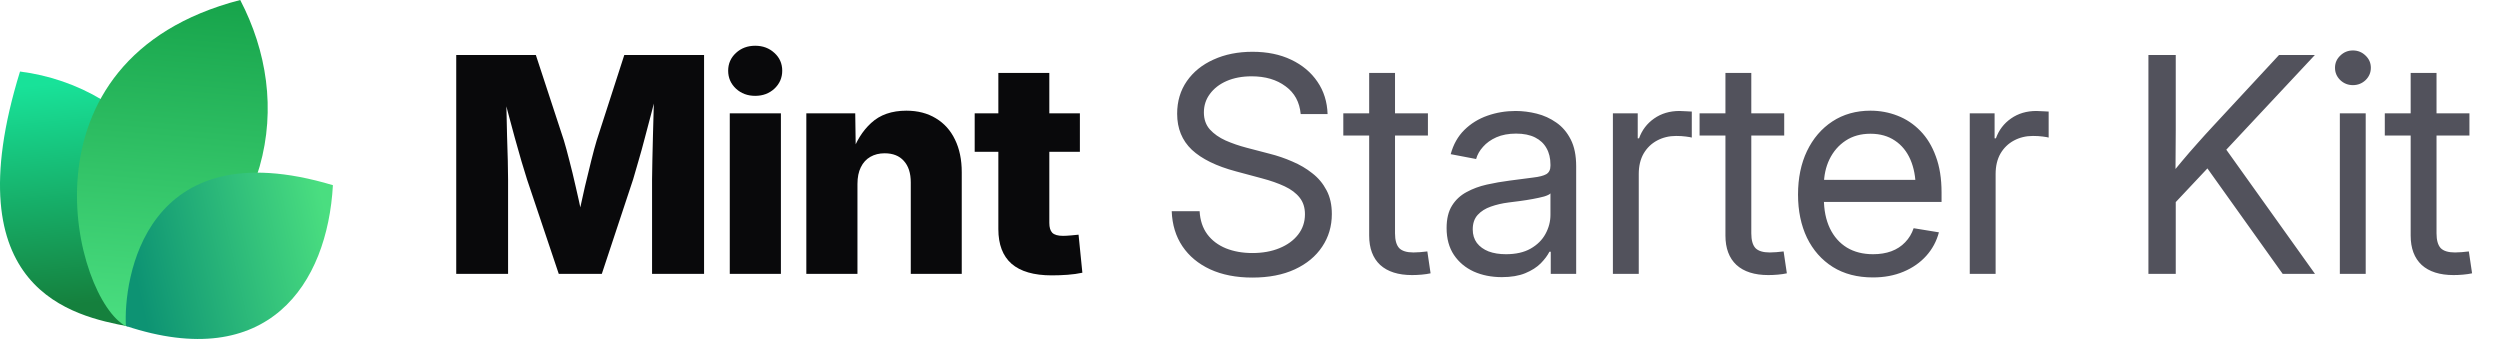
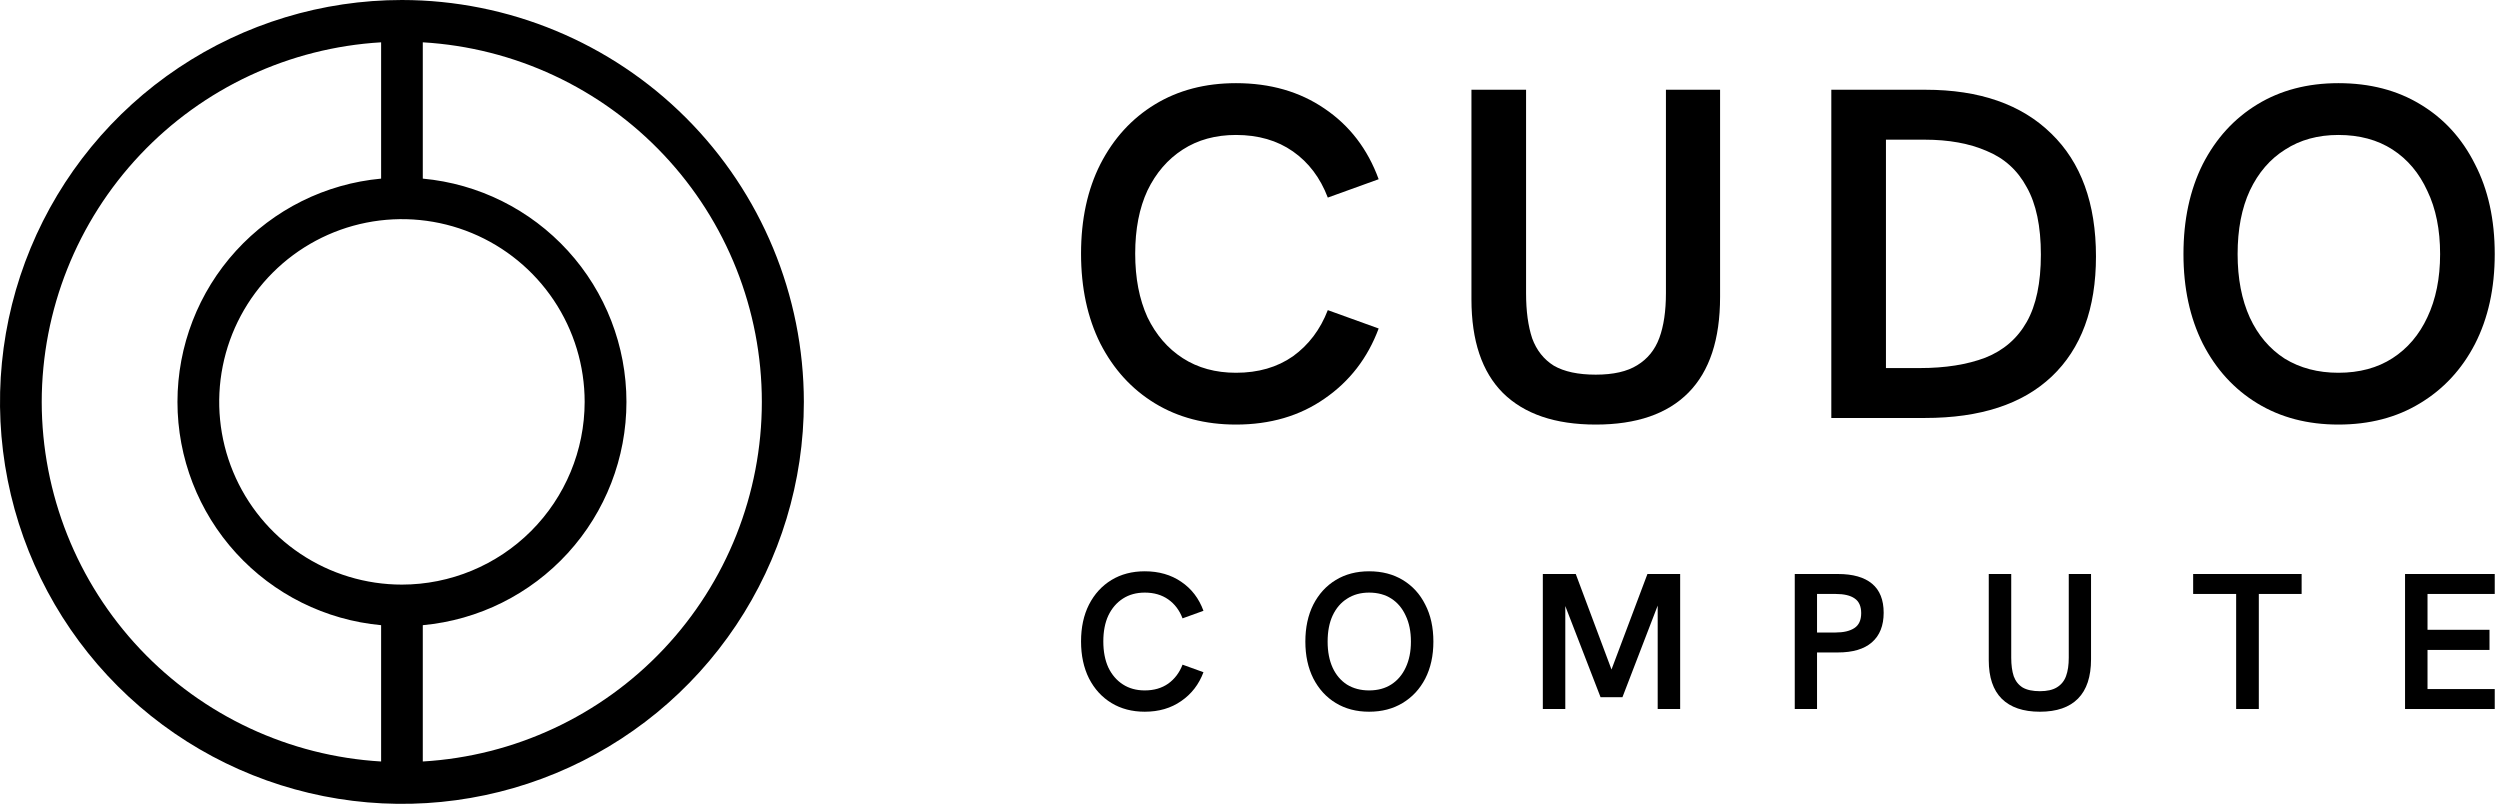
- <svg xmlns="http://www.w3.org/2000/svg" width="177" height="24" viewBox="0 0 177 24" fill="none">
-   <path d="M9.061 23.108C5.268 22.377 -3.391 20.627 1.417 5.064C9.634 6.099 16.973 14.064 9.061 23.108Z" fill="url(#paint0_linear_17557_2020)" />
-   <path d="M8.919 23.094C5.276 21.222 0.784 4.209 17.007 0C20.757 7.193 19.621 16.545 8.919 23.094Z" fill="url(#paint1_linear_17557_2020)" />
-   <path d="M8.914 23.079C8.735 19.882 10.159 9.085 23.57 13.111C23.181 20.123 18.984 26.418 8.914 23.079Z" fill="url(#paint2_linear_17557_2020)" />
-   <path d="M32.301 19.392V3.894H37.938L39.925 9.948C40.036 10.315 40.164 10.787 40.31 11.362C40.462 11.938 40.611 12.552 40.757 13.204C40.91 13.855 41.048 14.483 41.173 15.086C41.305 15.682 41.412 16.192 41.495 16.615H40.695C40.771 16.192 40.871 15.682 40.996 15.086C41.128 14.49 41.267 13.866 41.412 13.214C41.565 12.562 41.714 11.948 41.86 11.373C42.005 10.79 42.133 10.315 42.244 9.948L44.2 3.894H49.848V19.392H46.166V12.704C46.166 12.357 46.173 11.917 46.187 11.383C46.2 10.849 46.214 10.27 46.228 9.646C46.249 9.022 46.266 8.391 46.28 7.753C46.301 7.115 46.311 6.519 46.311 5.964H46.623C46.485 6.561 46.332 7.181 46.166 7.826C45.999 8.471 45.833 9.102 45.666 9.719C45.507 10.336 45.351 10.901 45.198 11.414C45.053 11.928 44.928 12.357 44.824 12.704L42.608 19.392H39.561L37.314 12.704C37.203 12.357 37.072 11.928 36.919 11.414C36.773 10.901 36.614 10.34 36.441 9.729C36.274 9.112 36.104 8.481 35.931 7.836C35.764 7.192 35.608 6.567 35.463 5.964H35.827C35.834 6.512 35.844 7.105 35.858 7.743C35.872 8.374 35.886 9.005 35.9 9.636C35.92 10.26 35.938 10.839 35.952 11.373C35.965 11.907 35.972 12.351 35.972 12.704V19.392H32.301ZM51.668 19.392V8.024H55.288V19.392H51.668ZM53.468 6.786C52.927 6.786 52.473 6.616 52.105 6.276C51.738 5.93 51.554 5.507 51.554 5.007C51.554 4.508 51.738 4.088 52.105 3.749C52.473 3.409 52.927 3.239 53.468 3.239C54.009 3.239 54.463 3.409 54.83 3.749C55.198 4.082 55.382 4.501 55.382 5.007C55.382 5.507 55.198 5.93 54.83 6.276C54.463 6.616 54.009 6.786 53.468 6.786ZM60.708 13.027V19.392H57.088V8.024H60.551L60.593 10.967H60.281C60.593 10.024 61.061 9.268 61.685 8.7C62.309 8.124 63.138 7.836 64.171 7.836C64.975 7.836 65.672 8.017 66.262 8.377C66.851 8.731 67.302 9.234 67.614 9.885C67.933 10.537 68.092 11.307 68.092 12.194V19.392H64.483V12.912C64.483 12.26 64.32 11.754 63.994 11.394C63.675 11.033 63.221 10.853 62.632 10.853C62.25 10.853 61.914 10.936 61.623 11.102C61.332 11.269 61.106 11.515 60.947 11.841C60.787 12.16 60.708 12.555 60.708 13.027ZM76.456 8.024V10.749H69.008V8.024H76.456ZM70.683 5.163H74.292V15.783C74.292 16.102 74.361 16.334 74.5 16.48C74.646 16.625 74.899 16.698 75.259 16.698C75.405 16.698 75.596 16.688 75.831 16.667C76.074 16.646 76.251 16.629 76.362 16.615L76.632 19.309C76.313 19.378 75.963 19.427 75.582 19.455C75.207 19.482 74.836 19.496 74.469 19.496C73.2 19.496 72.25 19.222 71.619 18.674C70.995 18.127 70.683 17.308 70.683 16.22V5.163Z" fill="#09090B" />
-   <path d="M88.667 19.652C87.523 19.652 86.528 19.458 85.682 19.07C84.843 18.681 84.188 18.137 83.716 17.437C83.245 16.736 82.992 15.908 82.957 14.951H84.933C84.968 15.596 85.148 16.14 85.474 16.584C85.8 17.021 86.24 17.354 86.795 17.582C87.35 17.804 87.974 17.915 88.667 17.915C89.388 17.915 90.026 17.801 90.581 17.572C91.143 17.343 91.583 17.024 91.902 16.615C92.228 16.199 92.391 15.717 92.391 15.169C92.391 14.698 92.266 14.306 92.017 13.994C91.767 13.675 91.413 13.408 90.956 13.193C90.498 12.978 89.954 12.787 89.323 12.621L87.502 12.132C86.123 11.765 85.082 11.255 84.382 10.603C83.689 9.944 83.342 9.095 83.342 8.055C83.342 7.174 83.571 6.404 84.028 5.746C84.486 5.087 85.117 4.577 85.921 4.217C86.726 3.849 87.645 3.666 88.678 3.666C89.718 3.666 90.63 3.853 91.413 4.227C92.204 4.602 92.824 5.122 93.275 5.787C93.726 6.446 93.965 7.209 93.993 8.076H92.089C92.013 7.23 91.656 6.574 91.018 6.11C90.387 5.638 89.586 5.403 88.615 5.403C87.95 5.403 87.36 5.513 86.847 5.735C86.341 5.957 85.946 6.262 85.661 6.651C85.377 7.032 85.235 7.469 85.235 7.961C85.235 8.447 85.377 8.849 85.661 9.168C85.946 9.48 86.317 9.74 86.774 9.948C87.232 10.149 87.724 10.319 88.251 10.457L89.884 10.884C90.439 11.023 90.977 11.206 91.496 11.435C92.023 11.657 92.495 11.934 92.911 12.267C93.334 12.593 93.67 12.995 93.92 13.474C94.17 13.945 94.294 14.504 94.294 15.149C94.294 16.015 94.066 16.788 93.608 17.468C93.157 18.148 92.512 18.681 91.673 19.07C90.834 19.458 89.832 19.652 88.667 19.652ZM101.097 8.024V9.594H95.106V8.024H101.097ZM96.937 5.163H98.767V16.521C98.767 17 98.865 17.347 99.059 17.562C99.26 17.77 99.6 17.874 100.078 17.874C100.21 17.874 100.366 17.867 100.546 17.853C100.733 17.832 100.903 17.815 101.056 17.801L101.285 19.351C101.097 19.392 100.886 19.423 100.65 19.444C100.414 19.465 100.189 19.475 99.974 19.475C98.996 19.475 98.244 19.236 97.717 18.758C97.197 18.272 96.937 17.579 96.937 16.677V5.163ZM106.33 19.621C105.595 19.621 104.932 19.489 104.343 19.226C103.754 18.955 103.285 18.564 102.939 18.05C102.592 17.53 102.419 16.896 102.419 16.147C102.419 15.495 102.547 14.965 102.804 14.556C103.06 14.146 103.403 13.828 103.833 13.599C104.263 13.363 104.742 13.186 105.269 13.068C105.796 12.95 106.333 12.857 106.881 12.787C107.574 12.69 108.132 12.617 108.555 12.569C108.978 12.52 109.287 12.441 109.481 12.33C109.675 12.212 109.772 12.014 109.772 11.737V11.654C109.772 11.203 109.679 10.815 109.492 10.489C109.311 10.163 109.041 9.91 108.68 9.729C108.32 9.549 107.872 9.459 107.338 9.459C106.805 9.459 106.34 9.546 105.945 9.719C105.556 9.892 105.241 10.118 104.998 10.395C104.755 10.665 104.593 10.953 104.509 11.258L102.71 10.915C102.897 10.222 103.22 9.65 103.677 9.199C104.135 8.748 104.679 8.412 105.31 8.19C105.941 7.968 106.607 7.857 107.307 7.857C107.8 7.857 108.295 7.92 108.795 8.044C109.301 8.169 109.765 8.381 110.188 8.679C110.611 8.97 110.951 9.369 111.208 9.875C111.464 10.374 111.593 11.005 111.593 11.768V19.392H109.793V17.822H109.7C109.568 18.085 109.363 18.359 109.086 18.643C108.809 18.921 108.444 19.153 107.994 19.34C107.543 19.527 106.988 19.621 106.33 19.621ZM106.621 17.998C107.321 17.998 107.904 17.867 108.368 17.603C108.84 17.333 109.19 16.986 109.419 16.563C109.654 16.133 109.772 15.682 109.772 15.211V13.692C109.703 13.769 109.554 13.841 109.325 13.911C109.096 13.973 108.829 14.032 108.524 14.088C108.226 14.143 107.921 14.192 107.609 14.233C107.304 14.275 107.033 14.309 106.798 14.337C106.354 14.393 105.938 14.49 105.549 14.628C105.168 14.76 104.86 14.954 104.624 15.211C104.388 15.467 104.27 15.811 104.27 16.241C104.27 16.615 104.367 16.934 104.561 17.198C104.762 17.461 105.04 17.662 105.393 17.801C105.747 17.933 106.156 17.998 106.621 17.998ZM114.193 19.392V8.024H115.951V9.792H116.045C116.253 9.209 116.61 8.741 117.116 8.388C117.622 8.034 118.219 7.857 118.905 7.857C119.058 7.857 119.217 7.864 119.384 7.878C119.55 7.885 119.682 7.892 119.779 7.899V9.74C119.716 9.719 119.578 9.695 119.363 9.667C119.155 9.639 118.922 9.625 118.666 9.625C118.174 9.625 117.726 9.733 117.324 9.948C116.922 10.163 116.603 10.471 116.367 10.874C116.138 11.276 116.024 11.758 116.024 12.319V19.392H114.193ZM126.322 8.024V9.594H120.33V8.024H126.322ZM122.161 5.163H123.992V16.521C123.992 17 124.089 17.347 124.283 17.562C124.484 17.77 124.824 17.874 125.302 17.874C125.434 17.874 125.59 17.867 125.77 17.853C125.958 17.832 126.127 17.815 126.28 17.801L126.509 19.351C126.322 19.392 126.11 19.423 125.874 19.444C125.639 19.465 125.413 19.475 125.198 19.475C124.221 19.475 123.468 19.236 122.941 18.758C122.421 18.272 122.161 17.579 122.161 16.677V5.163ZM132.604 19.642C131.502 19.642 130.555 19.396 129.765 18.903C128.974 18.404 128.364 17.714 127.934 16.834C127.511 15.946 127.3 14.927 127.3 13.775C127.3 12.611 127.511 11.584 127.934 10.697C128.364 9.802 128.964 9.102 129.734 8.596C130.51 8.089 131.408 7.836 132.428 7.836C133.1 7.836 133.738 7.954 134.341 8.19C134.952 8.426 135.489 8.783 135.954 9.261C136.425 9.74 136.793 10.343 137.056 11.071C137.327 11.792 137.462 12.645 137.462 13.63V14.296H128.433V12.735H136.463L135.631 13.297C135.631 12.541 135.506 11.876 135.257 11.3C135.007 10.725 134.643 10.277 134.165 9.958C133.686 9.632 133.107 9.469 132.428 9.469C131.748 9.469 131.162 9.632 130.67 9.958C130.177 10.284 129.796 10.725 129.526 11.279C129.262 11.827 129.13 12.441 129.13 13.12V14.046C129.13 14.864 129.273 15.572 129.557 16.168C129.841 16.757 130.243 17.211 130.763 17.53C131.283 17.842 131.901 17.998 132.615 17.998C133.093 17.998 133.523 17.929 133.905 17.79C134.293 17.645 134.619 17.433 134.882 17.156C135.153 16.879 135.354 16.546 135.486 16.157L137.275 16.449C137.108 17.08 136.81 17.634 136.38 18.113C135.95 18.591 135.413 18.966 134.768 19.236C134.123 19.507 133.402 19.642 132.604 19.642ZM139.459 19.392V8.024H141.217V9.792H141.311C141.519 9.209 141.876 8.741 142.382 8.388C142.888 8.034 143.485 7.857 144.171 7.857C144.324 7.857 144.483 7.864 144.649 7.878C144.816 7.885 144.948 7.892 145.045 7.899V9.74C144.982 9.719 144.844 9.695 144.629 9.667C144.421 9.639 144.188 9.625 143.932 9.625C143.439 9.625 142.992 9.733 142.59 9.948C142.188 10.163 141.869 10.471 141.633 10.874C141.404 11.276 141.29 11.758 141.29 12.319V19.392H139.459ZM153.429 14.961V12.715C153.783 12.257 154.136 11.82 154.49 11.404C154.844 10.981 155.204 10.565 155.572 10.156C155.939 9.74 156.314 9.327 156.695 8.918L161.355 3.894H163.893L157.277 10.967H157.184L153.429 14.961ZM152.108 19.392V3.894H154.043V9.241L154.022 12.559L154.043 13.505V19.392H152.108ZM161.615 19.392L155.967 11.477L157.173 9.969L163.903 19.392H161.615ZM165.661 19.392V8.024H167.492V19.392H165.661ZM166.587 6.027C166.24 6.027 165.942 5.909 165.692 5.673C165.443 5.43 165.318 5.139 165.318 4.799C165.318 4.459 165.443 4.172 165.692 3.936C165.942 3.693 166.24 3.572 166.587 3.572C166.934 3.572 167.232 3.693 167.482 3.936C167.731 4.172 167.856 4.459 167.856 4.799C167.856 5.139 167.731 5.43 167.482 5.673C167.232 5.909 166.934 6.027 166.587 6.027ZM174.836 8.024V9.594H168.844V8.024H174.836ZM170.675 5.163H172.506V16.521C172.506 17 172.603 17.347 172.797 17.562C172.998 17.77 173.338 17.874 173.816 17.874C173.948 17.874 174.104 17.867 174.284 17.853C174.472 17.832 174.641 17.815 174.794 17.801L175.023 19.351C174.836 19.392 174.624 19.423 174.388 19.444C174.153 19.465 173.927 19.475 173.712 19.475C172.735 19.475 171.982 19.236 171.455 18.758C170.935 18.272 170.675 17.579 170.675 16.677V5.163Z" fill="#52525C" />
-   <defs>
-     <linearGradient id="paint0_linear_17557_2020" x1="3.776" y1="5.916" x2="5.232" y2="21.559" gradientUnits="userSpaceOnUse">
-       <stop stop-color="#18E299" />
-       <stop offset="1" stop-color="#15803D" />
-     </linearGradient>
-     <linearGradient id="paint1_linear_17557_2020" x1="12.171" y1="-0.718" x2="10.19" y2="22.983" gradientUnits="userSpaceOnUse">
-       <stop stop-color="#16A34A" />
-       <stop offset="1" stop-color="#4ADE80" />
-     </linearGradient>
-     <linearGradient id="paint2_linear_17557_2020" x1="23.133" y1="15.353" x2="9.338" y2="18.52" gradientUnits="userSpaceOnUse">
-       <stop stop-color="#4ADE80" />
-       <stop offset="1" stop-color="#0D9373" />
-     </linearGradient>
-   </defs>
+ <svg xmlns="http://www.w3.org/2000/svg" width="311" height="100" viewBox="0 0 311 100" fill="none">
+   <path d="M299.188 88.201V71.406H310.345V73.888H301.983V78.346H309.694V80.852H301.983V85.719H310.345V88.201H299.188Z" fill="black" />
+   <path d="M278.177 88.201V73.888H272.828V71.406H286.322V73.888H280.997V88.201H278.177Z" fill="black" />
+   <path d="M253.763 88.539C251.691 88.539 250.109 88.001 249.017 86.924C247.94 85.848 247.402 84.25 247.402 82.129V71.406H250.197V81.816C250.197 82.732 250.302 83.503 250.51 84.129C250.735 84.74 251.105 85.205 251.619 85.527C252.149 85.832 252.864 85.984 253.763 85.984C254.663 85.984 255.37 85.824 255.884 85.503C256.414 85.181 256.791 84.716 257.016 84.105C257.241 83.495 257.354 82.732 257.354 81.816V71.406H260.125V82.009C260.125 84.177 259.587 85.808 258.51 86.9C257.434 87.993 255.852 88.539 253.763 88.539Z" fill="black" />
+   <path d="M223.268 88.201V71.406H228.641C230.504 71.406 231.918 71.808 232.882 72.611C233.846 73.415 234.328 74.619 234.328 76.226C234.328 77.832 233.838 79.061 232.858 79.912C231.894 80.748 230.488 81.165 228.641 81.165H226.039V88.201H223.268ZM226.039 78.683H228.352C229.348 78.683 230.127 78.499 230.689 78.129C231.251 77.76 231.532 77.141 231.532 76.274C231.532 75.422 231.259 74.812 230.713 74.443C230.183 74.073 229.396 73.888 228.352 73.888H226.039V78.683Z" fill="black" />
+   <path d="M191.928 88.201V71.406H196.025L200.723 83.96H200.217L204.94 71.406H209.012V88.201H206.217V74.659L206.458 74.708L201.832 86.731H199.109L194.458 74.708L194.723 74.659V88.201H191.928Z" fill="black" />
+   <path d="M170.314 88.538C168.739 88.538 167.358 88.177 166.169 87.454C164.98 86.731 164.049 85.711 163.374 84.394C162.715 83.077 162.386 81.551 162.386 79.816C162.386 78.065 162.715 76.531 163.374 75.213C164.049 73.896 164.98 72.876 166.169 72.153C167.358 71.43 168.739 71.069 170.314 71.069C171.92 71.069 173.318 71.43 174.506 72.153C175.711 72.876 176.643 73.896 177.301 75.213C177.976 76.514 178.313 78.049 178.313 79.816C178.313 81.567 177.976 83.101 177.301 84.418C176.627 85.719 175.687 86.731 174.482 87.454C173.293 88.177 171.904 88.538 170.314 88.538ZM170.314 85.888C171.39 85.888 172.314 85.639 173.085 85.141C173.856 84.643 174.45 83.944 174.868 83.044C175.301 82.129 175.518 81.053 175.518 79.816C175.518 78.563 175.301 77.486 174.868 76.587C174.45 75.671 173.856 74.964 173.085 74.466C172.314 73.968 171.39 73.719 170.314 73.719C169.269 73.719 168.362 73.968 167.591 74.466C166.82 74.948 166.217 75.647 165.784 76.563C165.366 77.462 165.157 78.547 165.157 79.816C165.157 81.069 165.366 82.153 165.784 83.069C166.201 83.968 166.796 84.667 167.567 85.165C168.354 85.647 169.269 85.888 170.314 85.888Z" fill="black" />
+   <path d="M142.41 88.538C140.836 88.538 139.454 88.177 138.265 87.454C137.077 86.731 136.145 85.711 135.47 84.394C134.812 83.077 134.482 81.543 134.482 79.792C134.482 78.041 134.812 76.514 135.47 75.213C136.145 73.896 137.077 72.876 138.265 72.153C139.454 71.43 140.836 71.069 142.41 71.069C144.161 71.069 145.671 71.503 146.94 72.37C148.225 73.237 149.149 74.442 149.711 75.984L147.109 76.924C146.723 75.912 146.129 75.125 145.326 74.563C144.522 74.001 143.551 73.719 142.41 73.719C141.366 73.719 140.458 73.968 139.687 74.466C138.916 74.964 138.314 75.663 137.88 76.563C137.462 77.462 137.253 78.539 137.253 79.792C137.253 81.045 137.462 82.129 137.88 83.044C138.314 83.944 138.916 84.643 139.687 85.141C140.458 85.639 141.366 85.888 142.41 85.888C143.551 85.888 144.522 85.607 145.326 85.044C146.129 84.466 146.723 83.679 147.109 82.683L149.711 83.623C149.149 85.133 148.225 86.33 146.94 87.213C145.671 88.097 144.161 88.538 142.41 88.538Z" fill="black" />
+   <path d="M290.896 52.816C287.068 52.816 283.71 51.937 280.82 50.18C277.93 48.422 275.665 45.943 274.024 42.74C272.423 39.538 271.623 35.828 271.623 31.61C271.623 27.353 272.423 23.623 274.024 20.421C275.665 17.218 277.93 14.738 280.82 12.981C283.71 11.223 287.068 10.345 290.896 10.345C294.801 10.345 298.199 11.223 301.089 12.981C304.018 14.738 306.283 17.218 307.884 20.421C309.525 23.584 310.345 27.314 310.345 31.61C310.345 35.867 309.525 39.596 307.884 42.799C306.244 45.962 303.959 48.422 301.03 50.18C298.14 51.937 294.762 52.816 290.896 52.816ZM290.896 46.372C293.512 46.372 295.758 45.767 297.633 44.556C299.507 43.346 300.952 41.647 301.968 39.46C303.022 37.233 303.549 34.617 303.549 31.61C303.549 28.564 303.022 25.947 301.968 23.76C300.952 21.534 299.507 19.815 297.633 18.605C295.758 17.394 293.512 16.789 290.896 16.789C288.357 16.789 286.151 17.394 284.276 18.605C282.402 19.776 280.937 21.475 279.883 23.701C278.867 25.888 278.359 28.524 278.359 31.61C278.359 34.656 278.867 37.292 279.883 39.518C280.898 41.705 282.343 43.404 284.218 44.615C286.131 45.786 288.357 46.372 290.896 46.372Z" fill="black" />
+   <path d="M227.816 51.996V11.165H239.532C246.25 11.165 251.463 12.981 255.174 16.613C258.884 20.206 260.739 25.303 260.739 31.903C260.739 38.386 258.903 43.365 255.232 46.841C251.6 50.278 246.347 51.996 239.474 51.996H227.816ZM234.612 45.787H238.829C241.993 45.787 244.707 45.357 246.972 44.498C249.237 43.6 250.956 42.116 252.127 40.046C253.299 37.976 253.885 35.184 253.885 31.669C253.885 28.154 253.299 25.361 252.127 23.291C250.995 21.183 249.335 19.679 247.148 18.781C245 17.843 242.422 17.375 239.415 17.375H234.612V45.787Z" fill="black" />
+   <path d="M198.513 52.816C193.475 52.816 189.628 51.508 186.973 48.892C184.356 46.275 183.048 42.389 183.048 37.234V11.165H189.843V36.472C189.843 38.698 190.097 40.573 190.605 42.096C191.151 43.58 192.05 44.713 193.299 45.494C194.588 46.236 196.326 46.607 198.513 46.607C200.7 46.607 202.418 46.216 203.668 45.435C204.957 44.654 205.875 43.522 206.422 42.038C206.968 40.553 207.242 38.698 207.242 36.472V11.165H213.978V36.941C213.978 42.213 212.67 46.177 210.054 48.833C207.437 51.489 203.59 52.816 198.513 52.816Z" fill="black" />
+   <path d="M153.756 52.816C149.928 52.816 146.57 51.937 143.68 50.18C140.79 48.422 138.525 45.943 136.884 42.74C135.283 39.538 134.482 35.808 134.482 31.551C134.482 27.294 135.283 23.584 136.884 20.421C138.525 17.218 140.79 14.738 143.68 12.981C146.57 11.223 149.928 10.345 153.756 10.345C158.013 10.345 161.684 11.399 164.769 13.508C167.893 15.617 170.139 18.546 171.506 22.295L165.179 24.58C164.242 22.119 162.797 20.206 160.844 18.839C158.891 17.472 156.528 16.789 153.756 16.789C151.217 16.789 149.011 17.394 147.136 18.605C145.261 19.815 143.797 21.514 142.742 23.701C141.727 25.888 141.219 28.505 141.219 31.551C141.219 34.597 141.727 37.233 142.742 39.46C143.797 41.647 145.261 43.346 147.136 44.556C149.011 45.767 151.217 46.372 153.756 46.372C156.528 46.372 158.891 45.689 160.844 44.322C162.797 42.916 164.242 41.002 165.179 38.581L171.506 40.865C170.139 44.537 167.893 47.446 164.769 49.594C161.684 51.742 158.013 52.816 153.756 52.816Z" fill="black" />
+   <path d="M50 0C40.111 0 30.444 2.932 22.221 8.427C13.999 13.921 7.59 21.73 3.806 30.866C0.022 40.002 -0.969 50.056 0.961 59.755C2.89 69.454 7.652 78.363 14.645 85.356C21.637 92.348 30.546 97.11 40.245 99.039C49.944 100.968 59.998 99.979 69.134 96.194C78.27 92.41 86.079 86.001 91.573 77.779C97.067 69.556 100 59.889 100 50C99.985 36.744 94.713 24.034 85.339 14.66C75.966 5.287 63.256 0.014 50 0ZM50 72.725C45.504 72.725 41.109 71.391 37.371 68.893C33.632 66.395 30.719 62.844 28.999 58.691C27.278 54.537 26.829 49.966 27.706 45.556C28.584 41.147 30.75 37.096 33.929 33.918C37.109 30.739 41.16 28.575 45.569 27.698C49.979 26.822 54.55 27.273 58.703 28.995C62.857 30.716 66.406 33.631 68.903 37.37C71.4 41.109 72.732 45.504 72.731 50C72.723 56.026 70.326 61.803 66.065 66.063C61.803 70.323 56.026 72.719 50 72.725ZM5.19 50C5.203 38.568 9.58 27.571 17.427 19.257C25.274 10.943 35.999 5.938 47.411 5.264V22.22C40.486 22.858 34.048 26.061 29.361 31.199C24.675 36.338 22.076 43.042 22.076 49.997C22.076 56.952 24.675 63.656 29.361 68.794C34.048 73.933 40.486 77.135 47.411 77.773V94.729C35.999 94.058 25.274 89.054 17.427 80.741C9.58 72.427 5.203 61.432 5.19 50ZM52.595 94.729V77.773C59.521 77.135 65.958 73.933 70.645 68.794C75.332 63.656 77.93 56.952 77.93 49.997C77.93 43.042 75.332 36.338 70.645 31.199C65.958 26.061 59.521 22.858 52.595 22.22V5.264C64.004 5.935 74.725 10.94 82.566 19.256C90.406 27.571 94.773 38.568 94.773 49.997C94.773 61.425 90.406 72.423 82.566 80.738C74.725 89.053 64.004 94.058 52.595 94.729Z" fill="black" />
</svg>
